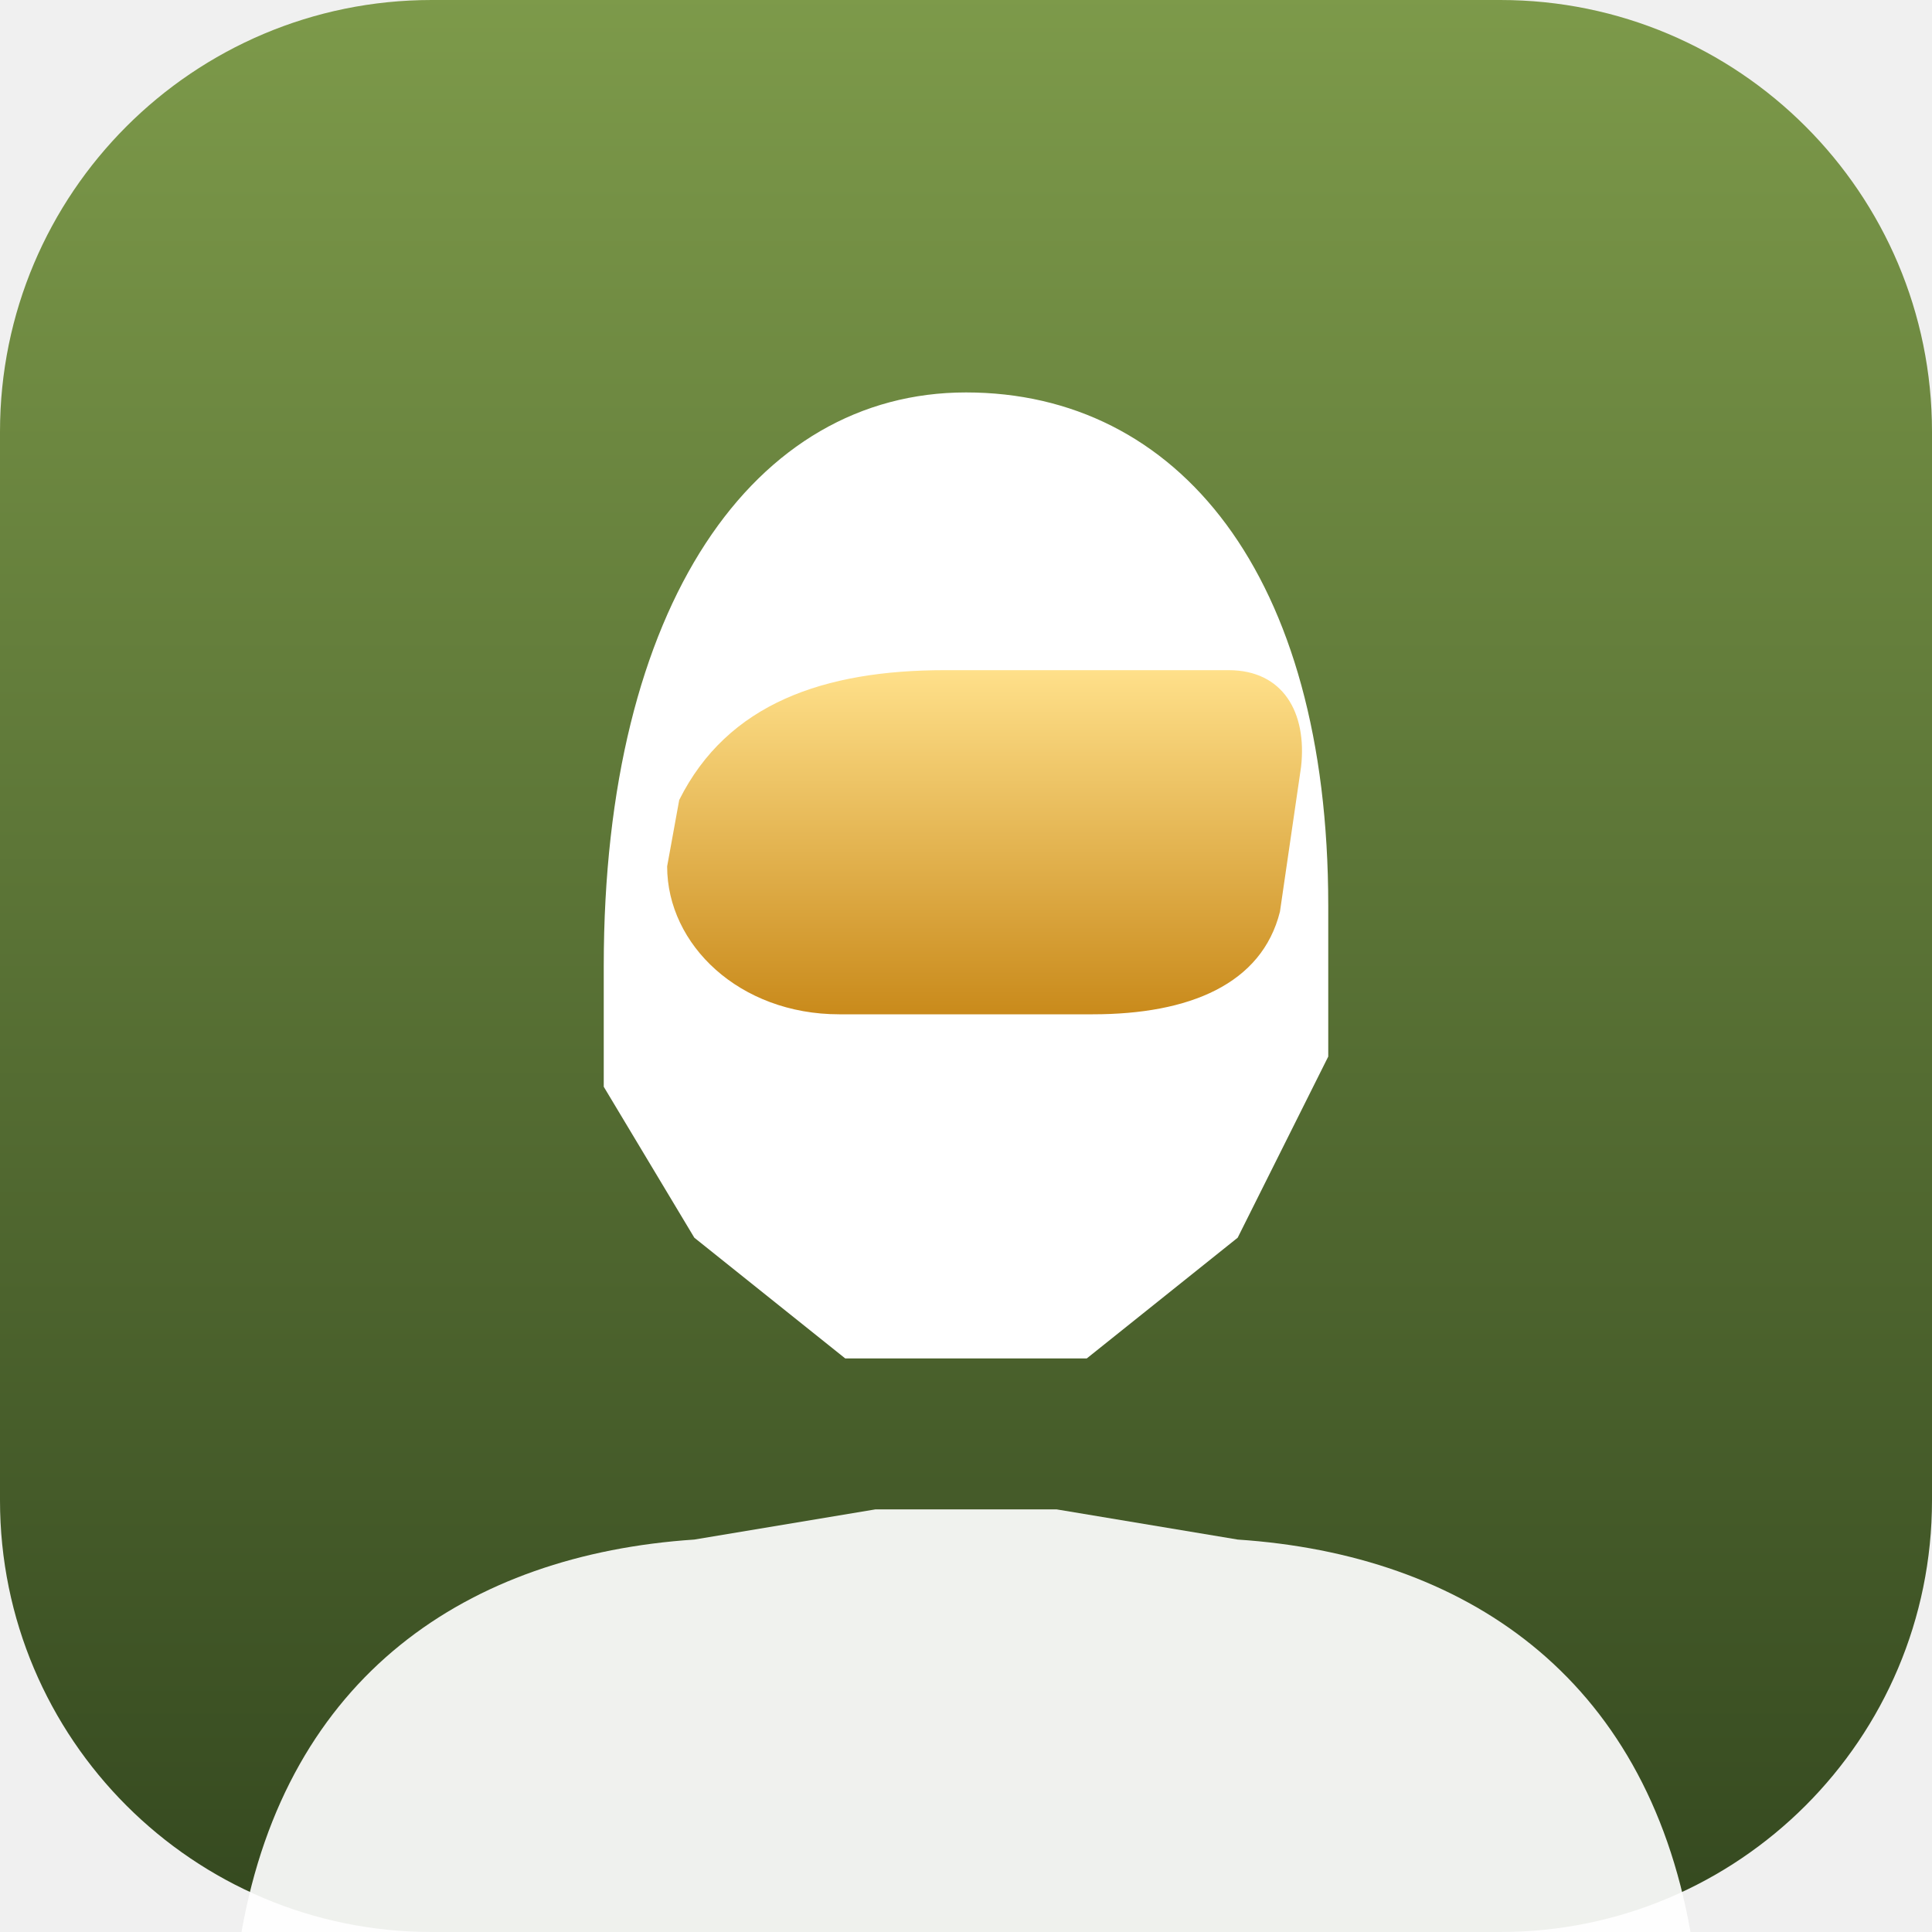
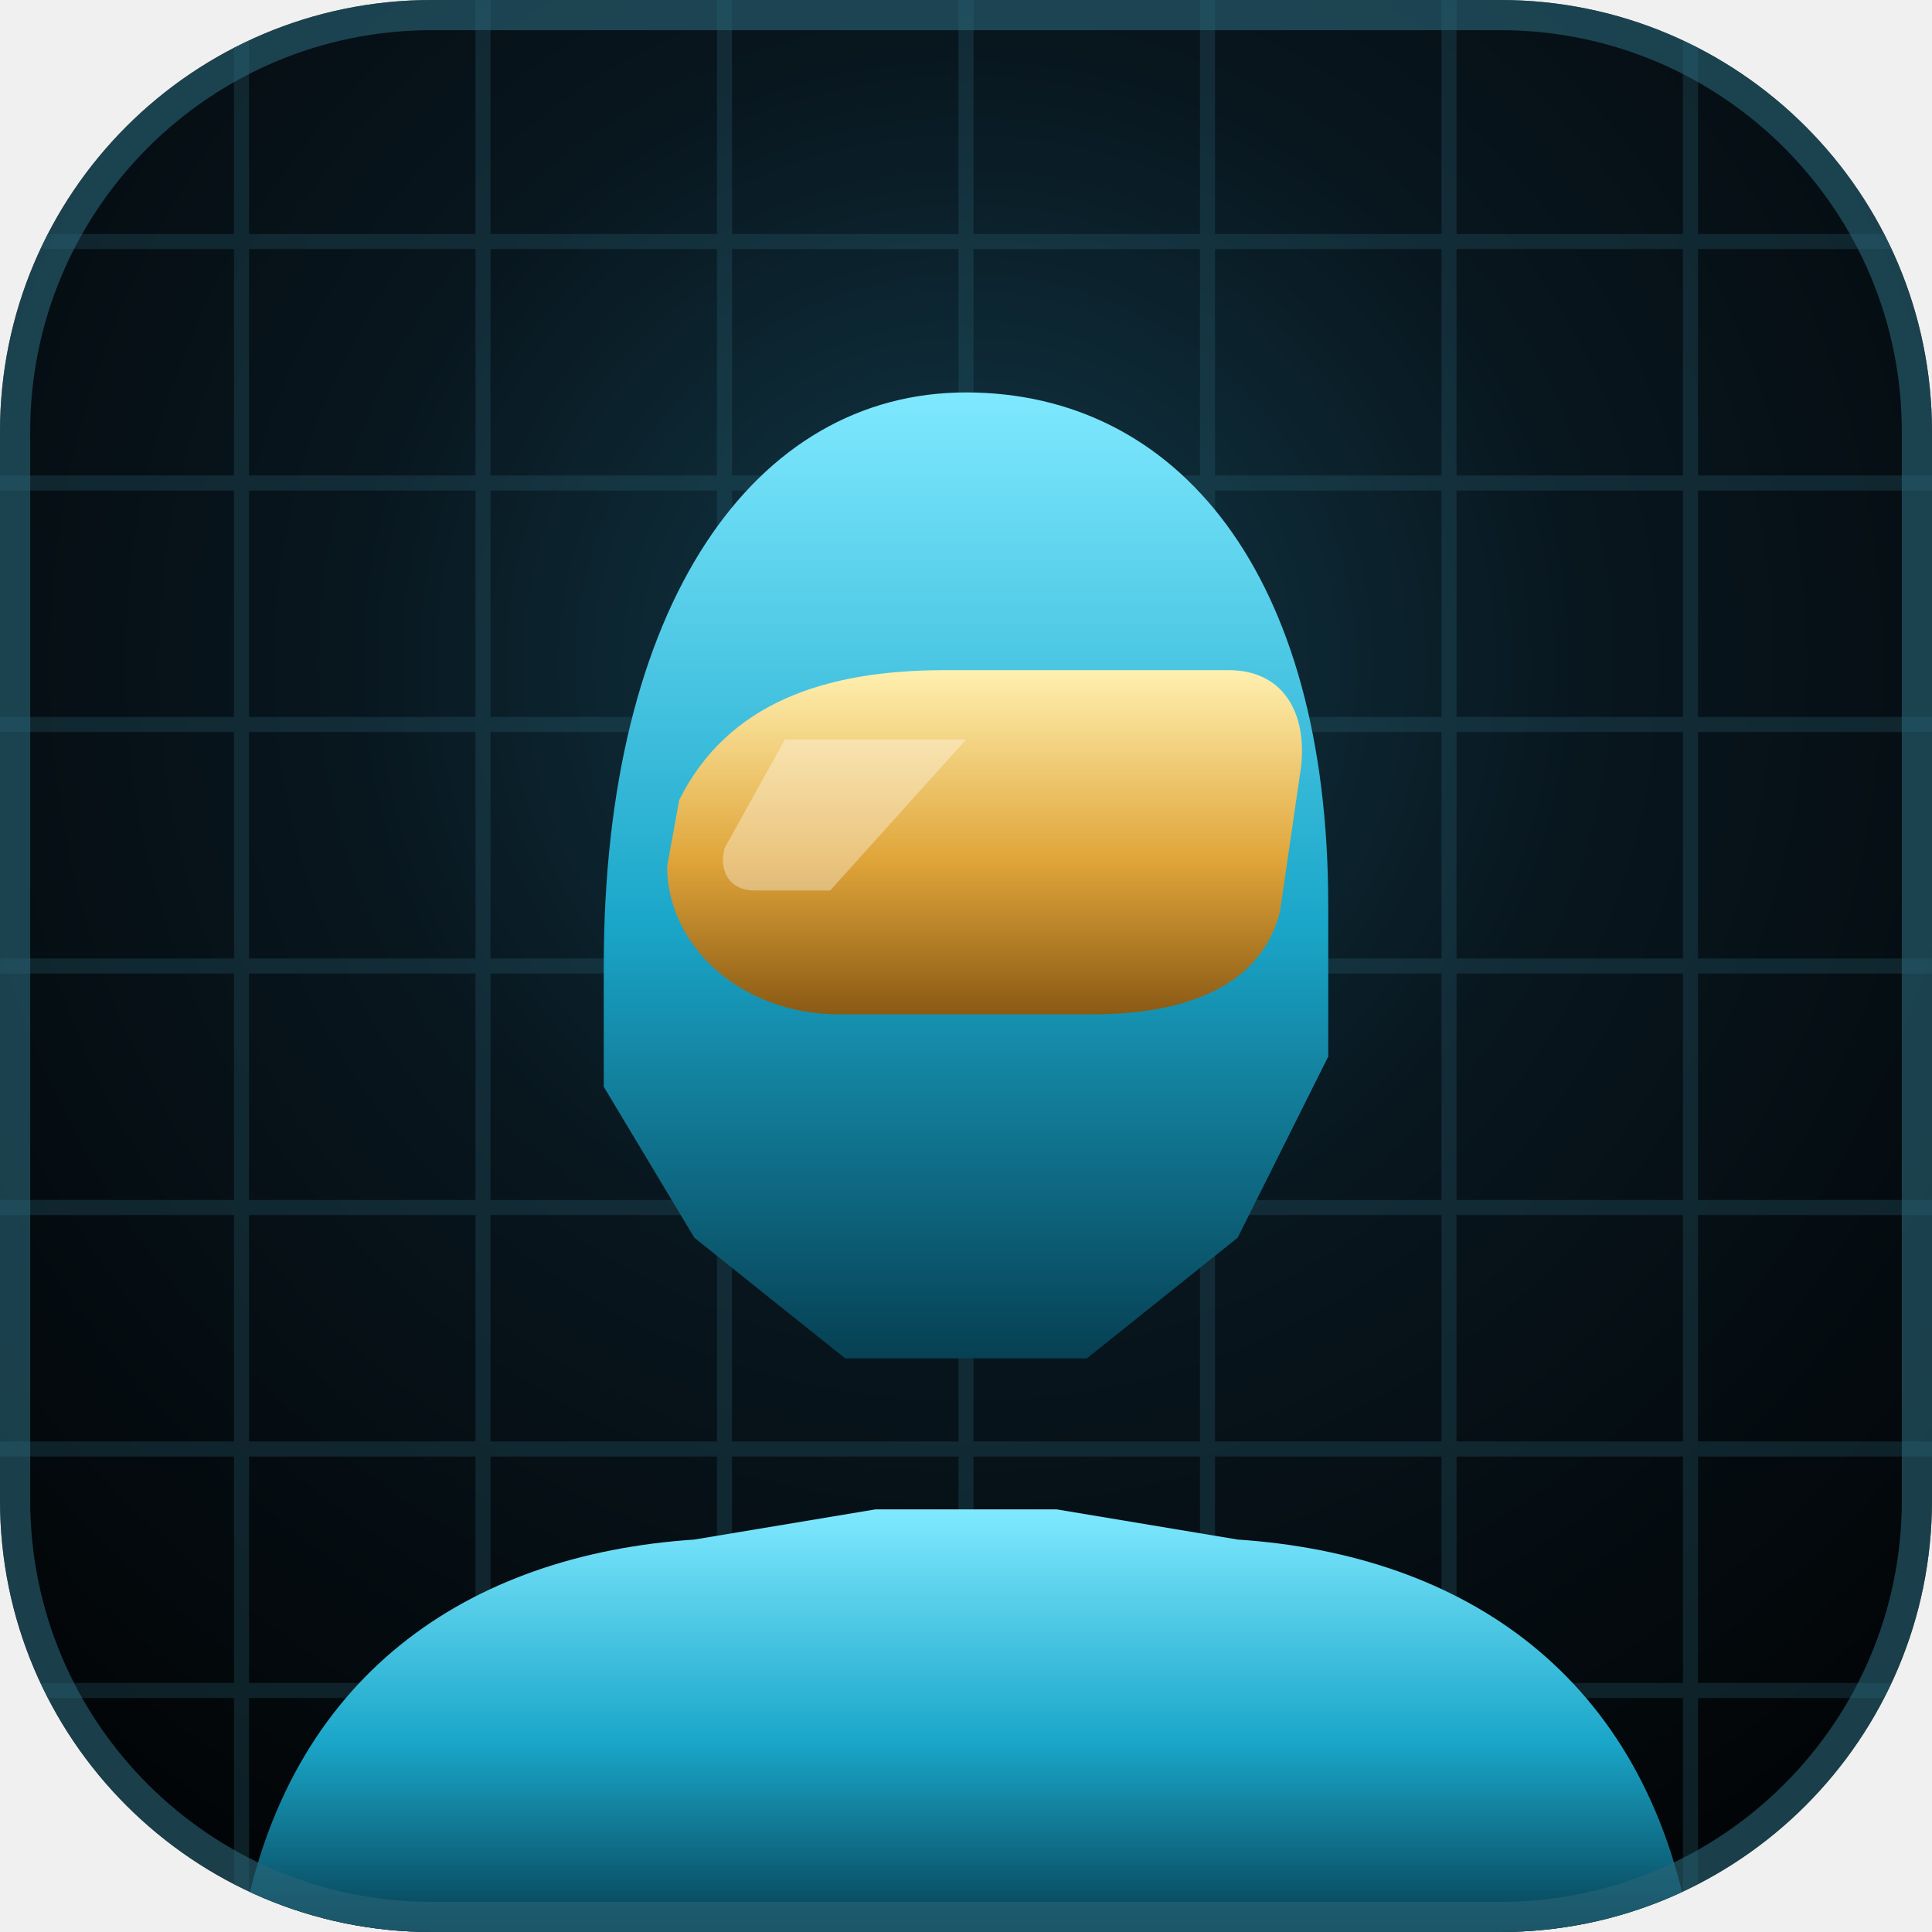
<svg viewBox="0 0 64 64" aria-hidden="true">
  <defs>
-     <linearGradient id="works-bg" x1="0" y1="0" x2="0" y2="1">
-       <stop offset="0" stop-color="#7d9a4a" />
-       <stop offset="1" stop-color="#34481f" />
+     <radialGradient id="works-bg" cx="32" cy="22" r="46" gradientUnits="userSpaceOnUse">
+       <stop offset="0" stop-color="#123a49" />
+       <stop offset="0.45" stop-color="#08161e" />
+       <stop offset="1" stop-color="#020507" />
+     </radialGradient>
+     <linearGradient id="works-cyan" x1="0" y1="0" x2="0" y2="1">
+       <stop offset="0" stop-color="#7fe9ff" />
+       <stop offset="0.55" stop-color="#1aa6c9" />
+       <stop offset="1" stop-color="#063f52" />
    </linearGradient>
-     <linearGradient id="works-visor" x1="0" y1="0" x2="0" y2="1">
-       <stop offset="0" stop-color="#ffe08a" />
-       <stop offset="1" stop-color="#c98a1b" />
+     <linearGradient id="works-gold" x1="0" y1="0" x2="0" y2="1">
+       <stop offset="0" stop-color="#fff0b0" />
+       <stop offset="0.55" stop-color="#e0a53a" />
+       <stop offset="1" stop-color="#8a5a14" />
    </linearGradient>
+     <clipPath id="works-tile">
+       <rect width="64" height="64" rx="14.3" />
+     </clipPath>
  </defs>
-   <rect width="64" height="64" rx="14.3" fill="url(#works-bg)" />
-   <path fill="#fff" fill-opacity=".92" d="M8 64c1.5-8.5 7.5-12.5 15-13l6-1h6l6 1c7.5.5 13.5 4.5 15 13z" />
-   <path fill="#fff" d="M20 32c0-12 5-19 12-19s12 6 12 17v5l-3 6-5 4h-8l-5-4-3-5z" />
-   <path fill="url(#works-visor)" d="M22.5 26.5c1.6-3.2 4.8-4.3 8.8-4.3h9.4c1.8 0 2.6 1.4 2.4 3.2l-.7 4.8c-.6 2.4-3 3.4-6.2 3.4h-8.4c-3.3 0-5.7-2.3-5.7-4.9z" />
+   <g clip-path="url(#works-tile)">
+     <rect width="64" height="64" fill="url(#works-bg)" />
+     <path d="M8 0V64 M16 0V64 M24 0V64 M32 0V64 M40 0V64 M48 0V64 M56 0V64 M0 8H64 M0 16H64 M0 24H64 M0 32H64 M0 40H64 M0 48H64 M0 56H64" stroke="#2b6577" stroke-opacity="0.28" stroke-width="0.5" fill="none" />
+     <path fill="url(#works-cyan)" d="M8 64c1.5-8.5 7.5-12.5 15-13l6-1h6l6 1c7.5.5 13.5 4.5 15 13z" />
+     <path fill="url(#works-cyan)" d="M20 32c0-12 5-19 12-19s12 6 12 17v5l-3 6-5 4h-8l-5-4-3-5z" />
+     <path fill="url(#works-gold)" d="M22.5 26.5c1.6-3.2 4.8-4.3 8.8-4.3h9.4c1.8 0 2.6 1.4 2.4 3.2l-.7 4.8c-.6 2.4-3 3.4-6.2 3.4h-8.4c-3.3 0-5.7-2.3-5.7-4.9z" />
+     <path fill="#ffffff" fill-opacity="0.35" d="M26 24.5h6l-4.5 5h-2.5c-.8 0-1.2-.6-1-1.4z" />
+   </g>
+   <rect x="0.5" y="0.5" width="63" height="63" rx="13.8" fill="none" stroke="#2b6577" stroke-opacity="0.6" />
</svg>
